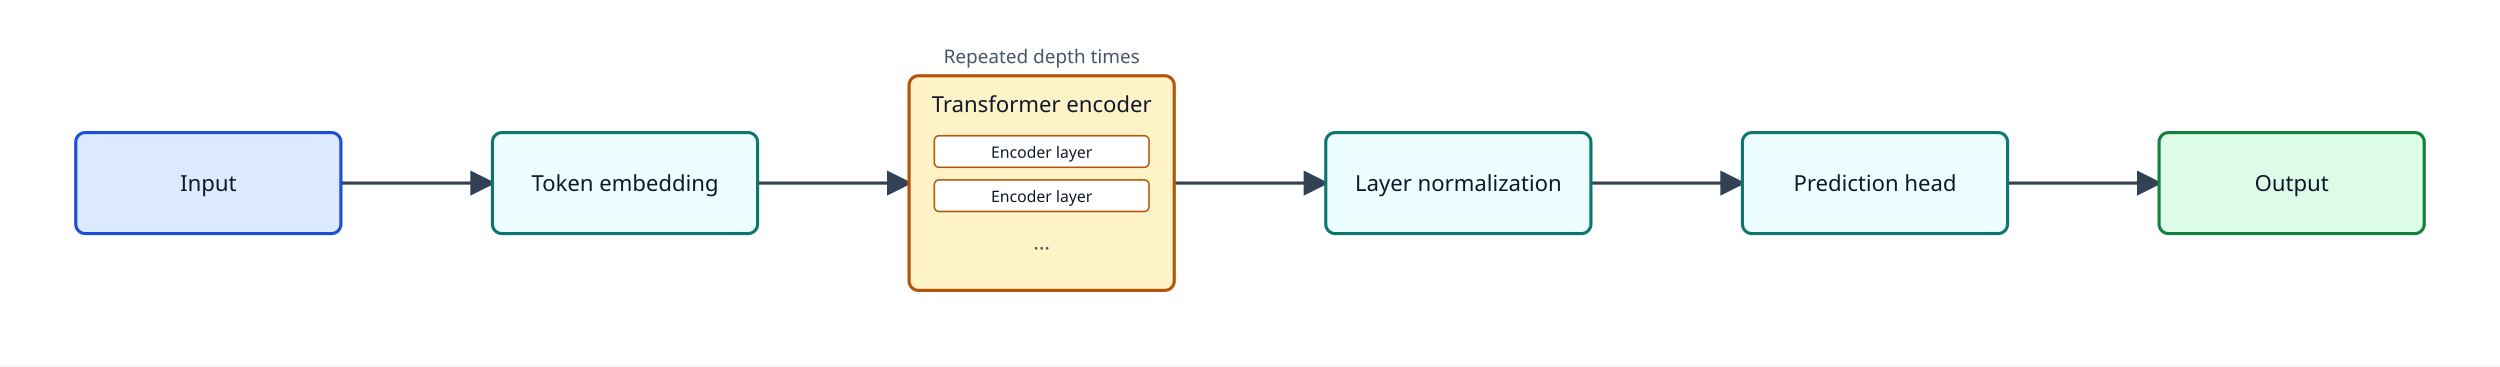
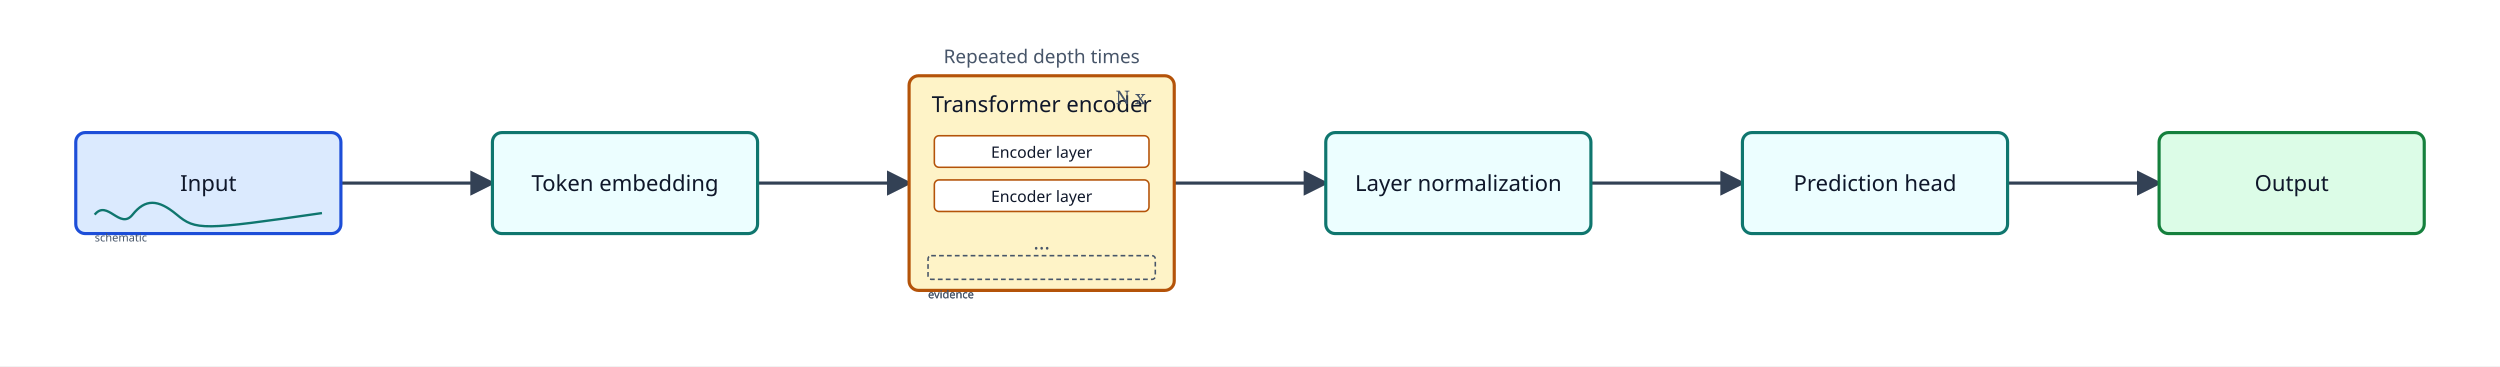
<svg xmlns="http://www.w3.org/2000/svg" width="1584" height="232" viewBox="0 0 1584 232">
  <defs>
    <marker id="arrow" markerWidth="8" markerHeight="8" refX="7" refY="4" orient="auto">
      <path d="M 0 0 L 8 4 L 0 8 z" fill="#334155" />
    </marker>
  </defs>
  <rect width="100%" height="100%" fill="#ffffff" />
  <path d="M 480 116 L 528 116 L 528 116 L 576 116" fill="none" stroke="#334155" stroke-width="2" marker-end="url(#arrow)" />
  <path d="M 1272 116 L 1320 116 L 1320 116 L 1368 116" fill="none" stroke="#334155" stroke-width="2" marker-end="url(#arrow)" />
  <path d="M 1008 116 L 1056 116 L 1056 116 L 1104 116" fill="none" stroke="#334155" stroke-width="2" marker-end="url(#arrow)" />
  <path d="M 216 116 L 264 116 L 264 116 L 312 116" fill="none" stroke="#334155" stroke-width="2" marker-end="url(#arrow)" />
  <path d="M 744 116 L 792 116 L 792 116 L 840 116" fill="none" stroke="#334155" stroke-width="2" marker-end="url(#arrow)" />
  <rect data-node-id="publication-node:input" data-expanded="false" x="48" y="84" width="168" height="64" rx="6" fill="#dbeafe" stroke="#1d4ed8" stroke-width="2" />
  <text x="132" y="121" text-anchor="middle" font-family="sans-serif" font-size="14" fill="#0f172a">Input</text>
+   <g data-miniature-id="miniature:input-flow-schematic" data-miniature-kind="signal_preview" data-disclosure="illustrative">
+     <path d="M 60 136 C 68 126, 76 146, 84 136 S 100 126, 112 136 S 128 146, 204 135" fill="none" stroke="#0f766e" stroke-width="1.5" />
+   </g>
+   <text x="60" y="153" font-family="sans-serif" font-size="7" fill="#475569">schematic</text>
  <rect data-node-id="publication-node:encodermodel-embedding" data-expanded="false" x="312" y="84" width="168" height="64" rx="6" fill="#ecfeff" stroke="#0f766e" stroke-width="2" />
  <text x="396" y="121" text-anchor="middle" font-family="sans-serif" font-size="14" fill="#0f172a">Token embedding</text>
  <rect data-node-id="publication-node:transformer-encoder" data-expanded="true" x="576" y="48" width="168" height="136" rx="6" fill="#fef3c7" stroke="#b45309" stroke-width="2" />
  <text x="660" y="71" text-anchor="middle" font-family="sans-serif" font-size="14" fill="#0f172a">Transformer encoder</text>
  <rect data-repeat-preview="1" x="592" y="86" width="136" height="20" rx="3" fill="#ffffff" stroke="#b45309" stroke-width="1" />
  <text x="660" y="100" text-anchor="middle" font-family="sans-serif" font-size="10" fill="#0f172a">Encoder layer</text>
  <rect data-repeat-preview="2" x="592" y="114" width="136" height="20" rx="3" fill="#ffffff" stroke="#b45309" stroke-width="1" />
  <text x="660" y="128" text-anchor="middle" font-family="sans-serif" font-size="10" fill="#0f172a">Encoder layer</text>
  <text x="660" y="158" text-anchor="middle" font-family="sans-serif" font-size="13" fill="#475569">...</text>
+   <g data-miniature-id="miniature:transformer-repeat-equation" data-miniature-kind="equation_note" data-disclosure="evidence">
+     <text x="726" y="66" text-anchor="end" font-family="serif" font-size="12" fill="#475569">N x</text>
+   </g>
+   <text x="588" y="189" font-family="sans-serif" font-size="7" fill="#475569">evidence</text>
+   <g data-miniature-id="miniature:transformer-repeat-inset" data-miniature-kind="inset_callout" data-disclosure="evidence">
+     <rect x="588" y="162" width="144" height="15" rx="2" fill="none" stroke="#475569" stroke-width="1" stroke-dasharray="3 2" />
+   </g>
+   <text x="588" y="189" font-family="sans-serif" font-size="7" fill="#475569">evidence</text>
  <rect data-node-id="publication-node:encodermodel-norm" data-expanded="false" x="840" y="84" width="168" height="64" rx="6" fill="#ecfeff" stroke="#0f766e" stroke-width="2" />
  <text x="924" y="121" text-anchor="middle" font-family="sans-serif" font-size="14" fill="#0f172a">Layer normalization</text>
  <rect data-node-id="publication-node:encodermodel-head" data-expanded="false" x="1104" y="84" width="168" height="64" rx="6" fill="#ecfeff" stroke="#0f766e" stroke-width="2" />
  <text x="1188" y="121" text-anchor="middle" font-family="sans-serif" font-size="14" fill="#0f172a">Prediction head</text>
  <rect data-node-id="publication-node:output" data-expanded="false" x="1368" y="84" width="168" height="64" rx="6" fill="#dcfce7" stroke="#15803d" stroke-width="2" />
  <text x="1452" y="121" text-anchor="middle" font-family="sans-serif" font-size="14" fill="#0f172a">Output</text>
  <text x="660" y="40" text-anchor="middle" font-family="sans-serif" font-size="12" fill="#475569">Repeated depth times</text>
</svg>
